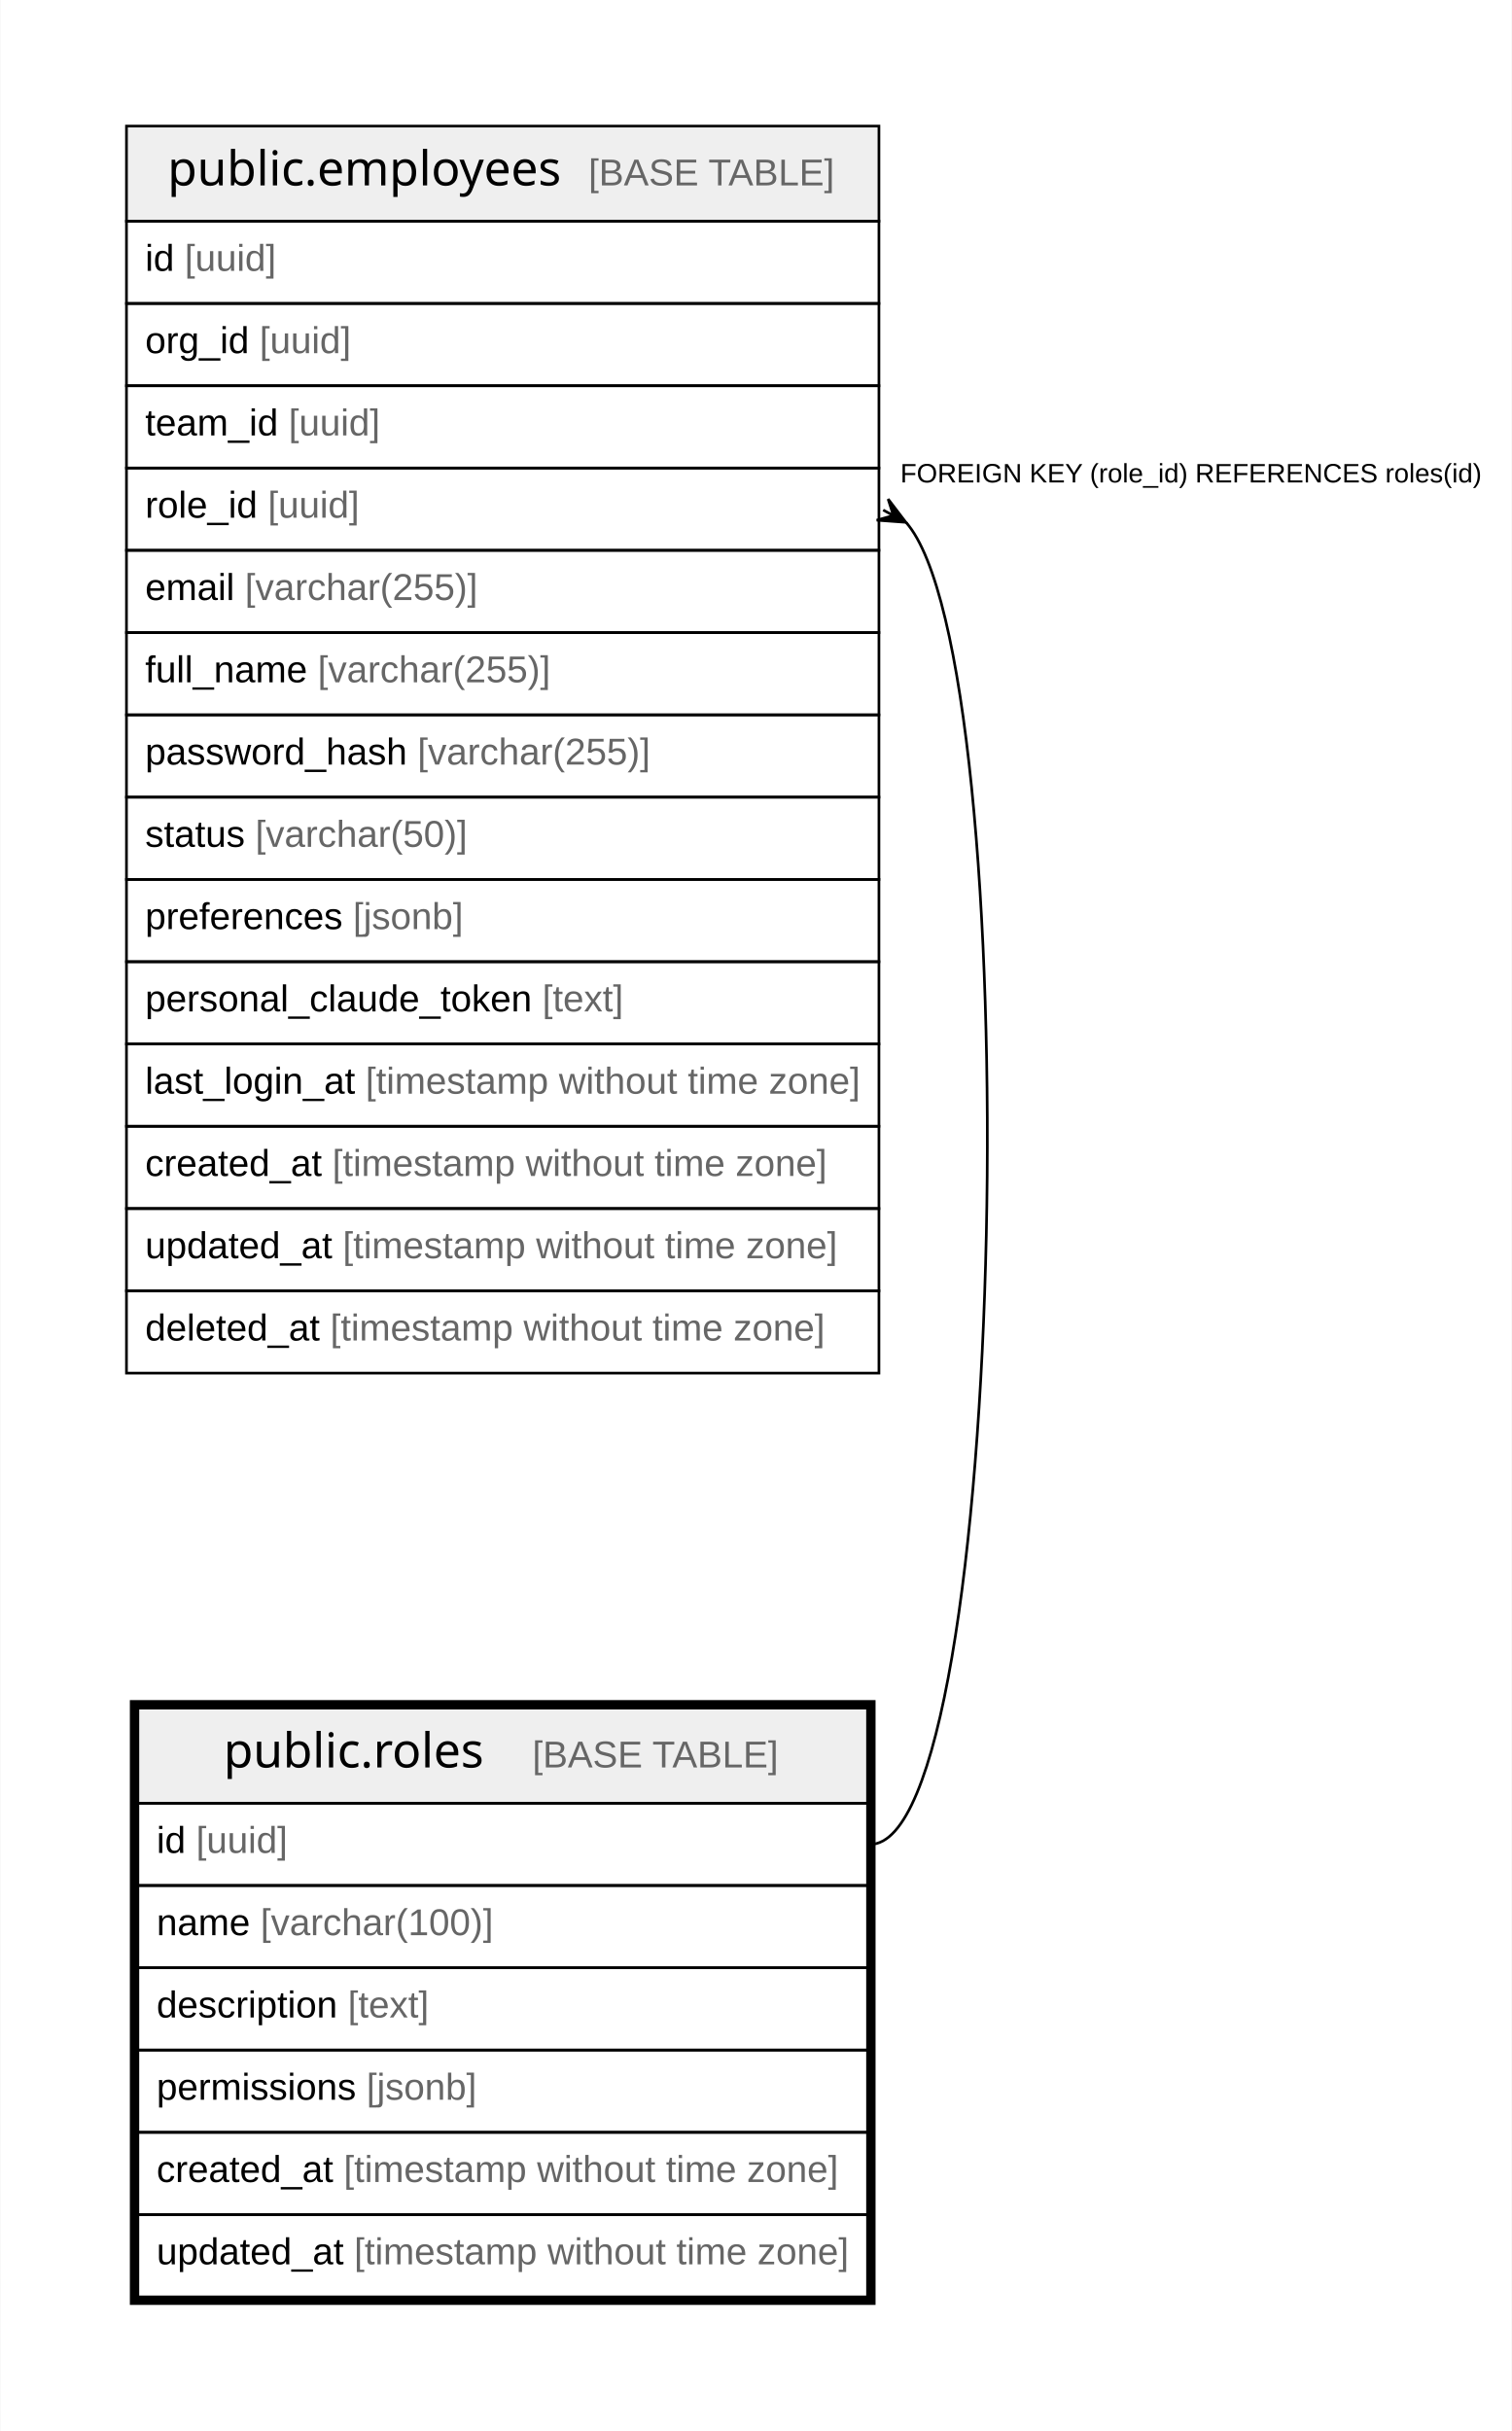
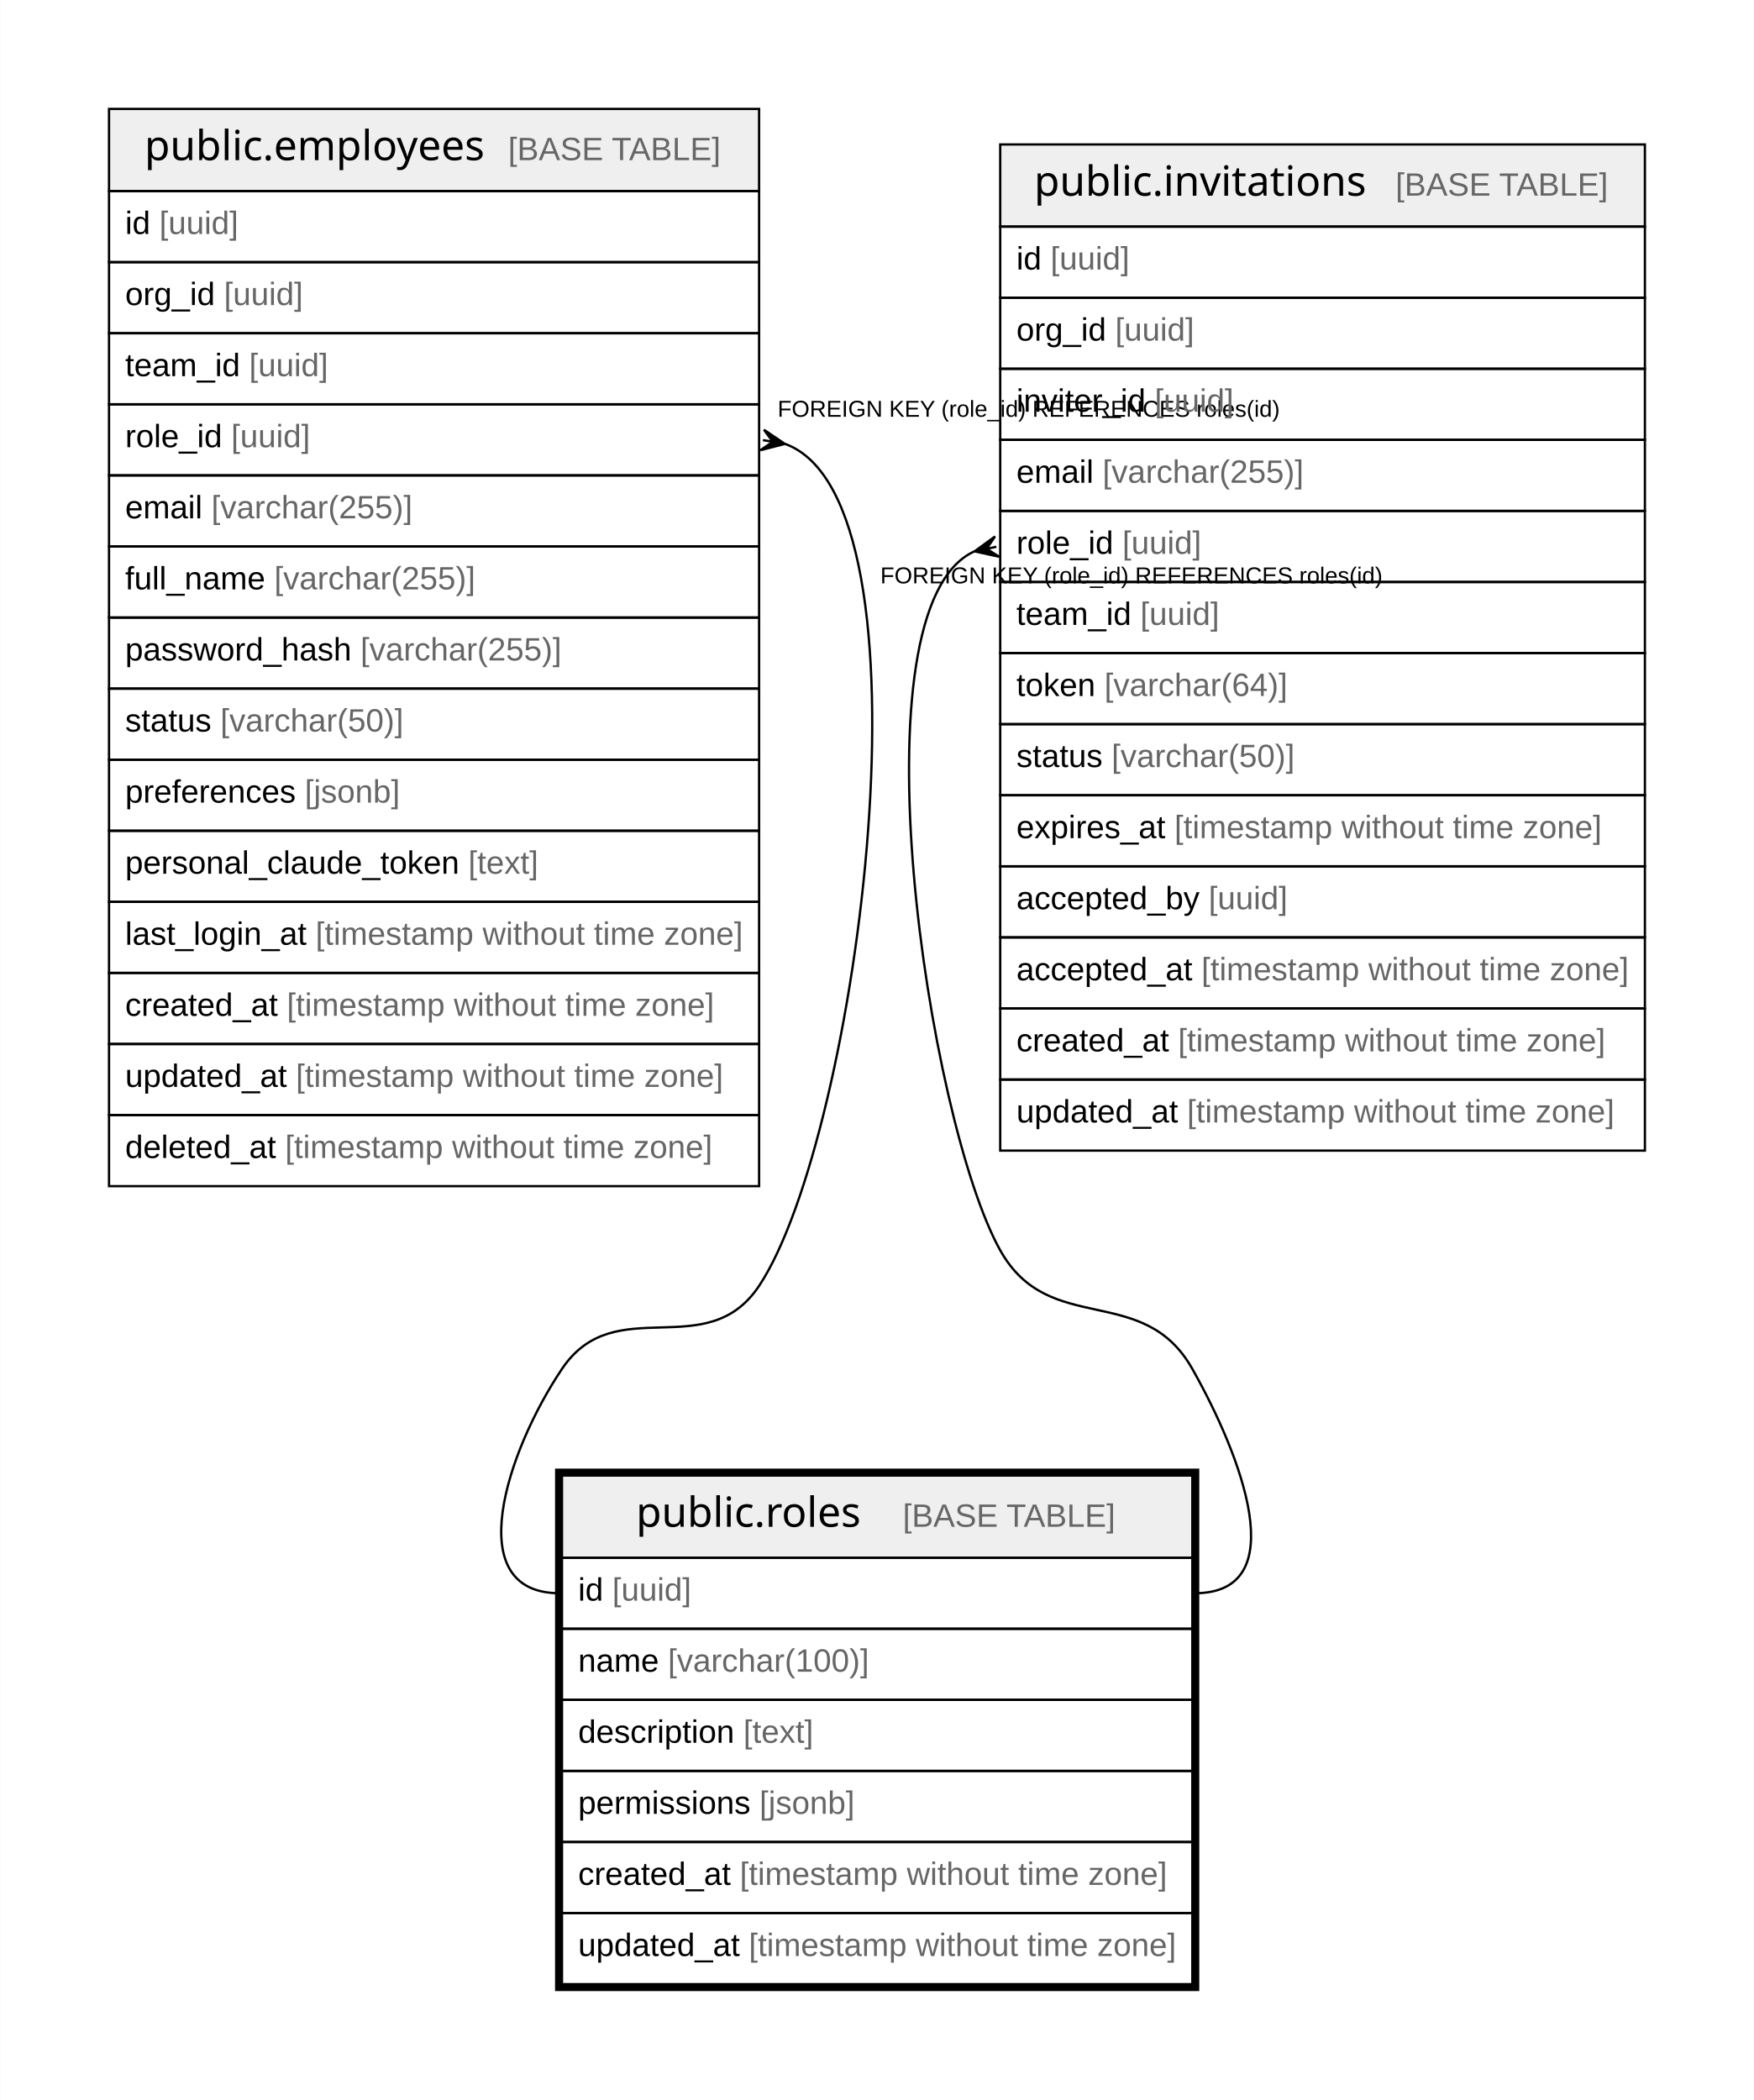
- <svg xmlns="http://www.w3.org/2000/svg" width="566pt" height="910pt" viewBox="0.00 0.00 565.71 910.00">
+ <svg xmlns="http://www.w3.org/2000/svg" width="760pt" height="910pt" viewBox="0.00 0.00 759.92 910.00">
  <g id="graph0" class="graph" transform="scale(1 1) rotate(0) translate(4 906)">
-     <polygon fill="white" stroke="none" points="-4,4 -4,-906 561.71,-906 561.71,4 -4,4" />
+     <polygon fill="white" stroke="none" points="-4,4 -4,-906 755.92,-906 755.92,4 -4,4" />
    <g id="node1" class="node">
-       <polygon fill="#efefef" stroke="none" points="47.47,-231 47.47,-266.6 320.62,-266.6 320.62,-231 47.47,-231" />
-       <polygon fill="none" stroke="black" points="47.47,-231 47.47,-266.6 320.62,-266.6 320.62,-231 47.47,-231" />
-       <text text-anchor="start" x="79.56" y="-244.4" font-family="Arial Bold" font-size="18.00">public.roles</text>
-       <text text-anchor="start" x="164.04" y="-244.4" font-family="Arial" font-size="14.00">    </text>
-       <text text-anchor="start" x="195.16" y="-244.4" font-family="Arial" font-size="14.00" fill="#666666">[BASE TABLE]</text>
-       <polygon fill="none" stroke="black" points="47.47,-200.2 47.47,-231 320.62,-231 320.62,-200.2 47.47,-200.2" />
-       <text text-anchor="start" x="54.47" y="-212.4" font-family="Arial" font-size="14.00">id </text>
-       <text text-anchor="start" x="69.26" y="-212.4" font-family="Arial" font-size="14.00" fill="#666666">[uuid]</text>
-       <polygon fill="none" stroke="black" points="47.47,-169.4 47.47,-200.2 320.62,-200.2 320.62,-169.4 47.47,-169.4" />
-       <text text-anchor="start" x="54.47" y="-181.6" font-family="Arial" font-size="14.00">name </text>
-       <text text-anchor="start" x="93.38" y="-181.6" font-family="Arial" font-size="14.00" fill="#666666">[varchar(100)]</text>
-       <polygon fill="none" stroke="black" points="47.47,-138.6 47.47,-169.4 320.62,-169.4 320.62,-138.6 47.47,-138.6" />
-       <text text-anchor="start" x="54.47" y="-150.8" font-family="Arial" font-size="14.00">description </text>
-       <text text-anchor="start" x="126.07" y="-150.8" font-family="Arial" font-size="14.00" fill="#666666">[text]</text>
-       <polygon fill="none" stroke="black" points="47.47,-107.8 47.47,-138.6 320.62,-138.6 320.62,-107.8 47.47,-107.8" />
-       <text text-anchor="start" x="54.47" y="-120" font-family="Arial" font-size="14.00">permissions </text>
-       <text text-anchor="start" x="133.05" y="-120" font-family="Arial" font-size="14.00" fill="#666666">[jsonb]</text>
-       <polygon fill="none" stroke="black" points="47.47,-77 47.47,-107.8 320.62,-107.8 320.62,-77 47.47,-77" />
-       <text text-anchor="start" x="54.47" y="-89.2" font-family="Arial" font-size="14.00">created_at </text>
-       <text text-anchor="start" x="124.52" y="-89.2" font-family="Arial" font-size="14.00" fill="#666666">[timestamp without time zone]</text>
-       <polygon fill="none" stroke="black" points="47.47,-46.2 47.47,-77 320.62,-77 320.62,-46.2 47.47,-46.2" />
-       <text text-anchor="start" x="54.47" y="-58.4" font-family="Arial" font-size="14.00">updated_at </text>
-       <text text-anchor="start" x="128.43" y="-58.4" font-family="Arial" font-size="14.00" fill="#666666">[timestamp without time zone]</text>
-       <polygon fill="none" stroke="black" stroke-width="3" points="45.97,-44.7 45.97,-268.1 322.12,-268.1 322.12,-44.7 45.97,-44.7" />
+       <polygon fill="#efefef" stroke="none" points="239.47,-231 239.47,-266.6 512.62,-266.6 512.62,-231 239.47,-231" />
+       <polygon fill="none" stroke="black" points="239.47,-231 239.47,-266.6 512.62,-266.6 512.62,-231 239.47,-231" />
+       <text text-anchor="start" x="271.56" y="-244.4" font-family="Arial Bold" font-size="18.00">public.roles</text>
+       <text text-anchor="start" x="356.04" y="-244.4" font-family="Arial" font-size="14.00">    </text>
+       <text text-anchor="start" x="387.16" y="-244.4" font-family="Arial" font-size="14.00" fill="#666666">[BASE TABLE]</text>
+       <polygon fill="none" stroke="black" points="239.47,-200.2 239.47,-231 512.62,-231 512.62,-200.2 239.47,-200.2" />
+       <text text-anchor="start" x="246.47" y="-212.4" font-family="Arial" font-size="14.00">id </text>
+       <text text-anchor="start" x="261.26" y="-212.4" font-family="Arial" font-size="14.00" fill="#666666">[uuid]</text>
+       <polygon fill="none" stroke="black" points="239.47,-169.4 239.47,-200.2 512.62,-200.2 512.62,-169.4 239.47,-169.4" />
+       <text text-anchor="start" x="246.47" y="-181.6" font-family="Arial" font-size="14.00">name </text>
+       <text text-anchor="start" x="285.38" y="-181.6" font-family="Arial" font-size="14.00" fill="#666666">[varchar(100)]</text>
+       <polygon fill="none" stroke="black" points="239.47,-138.6 239.47,-169.4 512.62,-169.4 512.62,-138.6 239.47,-138.6" />
+       <text text-anchor="start" x="246.47" y="-150.8" font-family="Arial" font-size="14.00">description </text>
+       <text text-anchor="start" x="318.07" y="-150.8" font-family="Arial" font-size="14.00" fill="#666666">[text]</text>
+       <polygon fill="none" stroke="black" points="239.47,-107.8 239.47,-138.6 512.62,-138.6 512.62,-107.8 239.47,-107.8" />
+       <text text-anchor="start" x="246.47" y="-120" font-family="Arial" font-size="14.00">permissions </text>
+       <text text-anchor="start" x="325.05" y="-120" font-family="Arial" font-size="14.00" fill="#666666">[jsonb]</text>
+       <polygon fill="none" stroke="black" points="239.47,-77 239.47,-107.8 512.62,-107.8 512.62,-77 239.47,-77" />
+       <text text-anchor="start" x="246.47" y="-89.2" font-family="Arial" font-size="14.00">created_at </text>
+       <text text-anchor="start" x="316.52" y="-89.2" font-family="Arial" font-size="14.00" fill="#666666">[timestamp without time zone]</text>
+       <polygon fill="none" stroke="black" points="239.47,-46.2 239.47,-77 512.62,-77 512.62,-46.2 239.47,-46.2" />
+       <text text-anchor="start" x="246.47" y="-58.4" font-family="Arial" font-size="14.00">updated_at </text>
+       <text text-anchor="start" x="320.43" y="-58.4" font-family="Arial" font-size="14.00" fill="#666666">[timestamp without time zone]</text>
+       <polygon fill="none" stroke="black" stroke-width="3" points="237.97,-44.7 237.97,-268.1 514.12,-268.1 514.12,-44.7 237.97,-44.7" />
    </g>
    <g id="node2" class="node">
      <polygon fill="#efefef" stroke="none" points="43.2,-823.2 43.2,-858.8 324.89,-858.8 324.89,-823.2 43.2,-823.2" />
      <polygon fill="none" stroke="black" points="43.2,-823.2 43.2,-858.8 324.89,-858.8 324.89,-823.2 43.2,-823.2" />
      <text text-anchor="start" x="58.57" y="-836.6" font-family="Arial Bold" font-size="18.00">public.employees</text>
      <text text-anchor="start" x="185.03" y="-836.6" font-family="Arial" font-size="14.00">    </text>
      <text text-anchor="start" x="216.15" y="-836.6" font-family="Arial" font-size="14.00" fill="#666666">[BASE TABLE]</text>
      <polygon fill="none" stroke="black" points="43.2,-792.4 43.2,-823.2 324.89,-823.2 324.89,-792.4 43.2,-792.4" />
      <text text-anchor="start" x="50.2" y="-804.6" font-family="Arial" font-size="14.00">id </text>
      <text text-anchor="start" x="64.99" y="-804.6" font-family="Arial" font-size="14.00" fill="#666666">[uuid]</text>
      <polygon fill="none" stroke="black" points="43.2,-761.6 43.2,-792.4 324.89,-792.4 324.89,-761.6 43.2,-761.6" />
      <text text-anchor="start" x="50.2" y="-773.8" font-family="Arial" font-size="14.00">org_id </text>
      <text text-anchor="start" x="93.01" y="-773.8" font-family="Arial" font-size="14.00" fill="#666666">[uuid]</text>
      <polygon fill="none" stroke="black" points="43.2,-730.8 43.2,-761.6 324.89,-761.6 324.89,-730.8 43.2,-730.8" />
      <text text-anchor="start" x="50.2" y="-743" font-family="Arial" font-size="14.00">team_id </text>
      <text text-anchor="start" x="103.9" y="-743" font-family="Arial" font-size="14.00" fill="#666666">[uuid]</text>
      <polygon fill="none" stroke="black" points="43.2,-700 43.2,-730.8 324.89,-730.8 324.89,-700 43.2,-700" />
      <text text-anchor="start" x="50.2" y="-712.2" font-family="Arial" font-size="14.00">role_id </text>
      <text text-anchor="start" x="96.12" y="-712.2" font-family="Arial" font-size="14.00" fill="#666666">[uuid]</text>
      <polygon fill="none" stroke="black" points="43.2,-669.2 43.2,-700 324.89,-700 324.89,-669.2 43.2,-669.2" />
      <text text-anchor="start" x="50.2" y="-681.4" font-family="Arial" font-size="14.00">email </text>
      <text text-anchor="start" x="87.54" y="-681.4" font-family="Arial" font-size="14.00" fill="#666666">[varchar(255)]</text>
      <polygon fill="none" stroke="black" points="43.2,-638.4 43.2,-669.2 324.89,-669.2 324.89,-638.4 43.2,-638.4" />
      <text text-anchor="start" x="50.2" y="-650.6" font-family="Arial" font-size="14.00">full_name </text>
      <text text-anchor="start" x="114.79" y="-650.6" font-family="Arial" font-size="14.00" fill="#666666">[varchar(255)]</text>
      <polygon fill="none" stroke="black" points="43.2,-607.6 43.2,-638.4 324.89,-638.4 324.89,-607.6 43.2,-607.6" />
      <text text-anchor="start" x="50.2" y="-619.8" font-family="Arial" font-size="14.00">password_hash </text>
      <text text-anchor="start" x="152.15" y="-619.8" font-family="Arial" font-size="14.00" fill="#666666">[varchar(255)]</text>
      <polygon fill="none" stroke="black" points="43.2,-576.8 43.2,-607.6 324.89,-607.6 324.89,-576.8 43.2,-576.8" />
      <text text-anchor="start" x="50.2" y="-589" font-family="Arial" font-size="14.00">status </text>
      <text text-anchor="start" x="91.44" y="-589" font-family="Arial" font-size="14.00" fill="#666666">[varchar(50)]</text>
      <polygon fill="none" stroke="black" points="43.2,-546 43.2,-576.8 324.89,-576.8 324.89,-546 43.2,-546" />
      <text text-anchor="start" x="50.2" y="-558.2" font-family="Arial" font-size="14.00">preferences </text>
      <text text-anchor="start" x="128.02" y="-558.2" font-family="Arial" font-size="14.00" fill="#666666">[jsonb]</text>
      <polygon fill="none" stroke="black" points="43.2,-515.2 43.2,-546 324.89,-546 324.89,-515.2 43.2,-515.2" />
      <text text-anchor="start" x="50.2" y="-527.4" font-family="Arial" font-size="14.00">personal_claude_token </text>
      <text text-anchor="start" x="198.87" y="-527.4" font-family="Arial" font-size="14.00" fill="#666666">[text]</text>
      <polygon fill="none" stroke="black" points="43.2,-484.4 43.2,-515.2 324.89,-515.2 324.89,-484.4 43.2,-484.4" />
      <text text-anchor="start" x="50.2" y="-496.6" font-family="Arial" font-size="14.00">last_login_at </text>
      <text text-anchor="start" x="132.7" y="-496.6" font-family="Arial" font-size="14.00" fill="#666666">[timestamp without time zone]</text>
      <polygon fill="none" stroke="black" points="43.2,-453.6 43.2,-484.4 324.89,-484.4 324.89,-453.6 43.2,-453.6" />
      <text text-anchor="start" x="50.2" y="-465.8" font-family="Arial" font-size="14.00">created_at </text>
      <text text-anchor="start" x="120.25" y="-465.8" font-family="Arial" font-size="14.00" fill="#666666">[timestamp without time zone]</text>
      <polygon fill="none" stroke="black" points="43.2,-422.8 43.2,-453.6 324.89,-453.6 324.89,-422.8 43.2,-422.8" />
      <text text-anchor="start" x="50.2" y="-435" font-family="Arial" font-size="14.00">updated_at </text>
      <text text-anchor="start" x="124.16" y="-435" font-family="Arial" font-size="14.00" fill="#666666">[timestamp without time zone]</text>
      <polygon fill="none" stroke="black" points="43.2,-392 43.2,-422.8 324.89,-422.8 324.89,-392 43.2,-392" />
      <text text-anchor="start" x="50.2" y="-404.2" font-family="Arial" font-size="14.00">deleted_at </text>
      <text text-anchor="start" x="119.48" y="-404.2" font-family="Arial" font-size="14.00" fill="#666666">[timestamp without time zone]</text>
    </g>
    <g id="edge1" class="edge">
-       <path fill="none" stroke="black" d="M335.04,-710.45C380.75,-658.55 373.9,-215.6 321.62,-215.6" />
-       <polygon fill="black" stroke="black" points="334.98,-710.48 324.04,-711.28 330.29,-713.02 326.48,-715.08 326.48,-715.08 326.48,-715.08 330.29,-713.02 328.32,-719.2 334.98,-710.48" />
+       <path fill="none" stroke="black" d="M336.16,-713.64C403.99,-689.02 368,-413.57 324.89,-348.8 302.06,-314.51 262.43,-347.01 239.47,-312.8 215.4,-276.93 195.27,-215.6 238.47,-215.6" />
+       <polygon fill="black" stroke="black" points="336.07,-713.65 325.46,-710.91 330.82,-714.56 326.55,-715.29 326.55,-715.29 326.55,-715.29 330.82,-714.56 326.98,-719.78 336.07,-713.65" />
      <text text-anchor="start" x="332.89" y="-725.4" font-family="Arial" font-size="10.00">FOREIGN KEY (role_id) REFERENCES roles(id)</text>
+     </g>
+     <g id="node3" class="node">
+       <polygon fill="#efefef" stroke="none" points="429.37,-807.8 429.37,-843.4 708.72,-843.4 708.72,-807.8 429.37,-807.8" />
+       <polygon fill="none" stroke="black" points="429.37,-807.8 429.37,-843.4 708.72,-843.4 708.72,-807.8 429.37,-807.8" />
+       <text text-anchor="start" x="444.05" y="-821.2" font-family="Arial Bold" font-size="18.00">public.invitations</text>
+       <text text-anchor="start" x="569.54" y="-821.2" font-family="Arial" font-size="14.00">    </text>
+       <text text-anchor="start" x="600.66" y="-821.2" font-family="Arial" font-size="14.00" fill="#666666">[BASE TABLE]</text>
+       <polygon fill="none" stroke="black" points="429.37,-777 429.37,-807.8 708.72,-807.8 708.72,-777 429.37,-777" />
+       <text text-anchor="start" x="436.37" y="-789.2" font-family="Arial" font-size="14.00">id </text>
+       <text text-anchor="start" x="451.15" y="-789.2" font-family="Arial" font-size="14.00" fill="#666666">[uuid]</text>
+       <polygon fill="none" stroke="black" points="429.37,-746.2 429.37,-777 708.72,-777 708.72,-746.2 429.37,-746.2" />
+       <text text-anchor="start" x="436.37" y="-758.4" font-family="Arial" font-size="14.00">org_id </text>
+       <text text-anchor="start" x="479.17" y="-758.4" font-family="Arial" font-size="14.00" fill="#666666">[uuid]</text>
+       <polygon fill="none" stroke="black" points="429.37,-715.4 429.37,-746.2 708.72,-746.2 708.72,-715.4 429.37,-715.4" />
+       <text text-anchor="start" x="436.37" y="-727.6" font-family="Arial" font-size="14.00">inviter_id </text>
+       <text text-anchor="start" x="496.28" y="-727.6" font-family="Arial" font-size="14.00" fill="#666666">[uuid]</text>
+       <polygon fill="none" stroke="black" points="429.37,-684.6 429.37,-715.4 708.72,-715.4 708.72,-684.6 429.37,-684.6" />
+       <text text-anchor="start" x="436.37" y="-696.8" font-family="Arial" font-size="14.00">email </text>
+       <text text-anchor="start" x="473.71" y="-696.8" font-family="Arial" font-size="14.00" fill="#666666">[varchar(255)]</text>
+       <polygon fill="none" stroke="black" points="429.37,-653.8 429.37,-684.6 708.72,-684.6 708.72,-653.8 429.37,-653.8" />
+       <text text-anchor="start" x="436.37" y="-666" font-family="Arial" font-size="14.00">role_id </text>
+       <text text-anchor="start" x="482.28" y="-666" font-family="Arial" font-size="14.00" fill="#666666">[uuid]</text>
+       <polygon fill="none" stroke="black" points="429.37,-623 429.37,-653.8 708.72,-653.8 708.72,-623 429.37,-623" />
+       <text text-anchor="start" x="436.37" y="-635.2" font-family="Arial" font-size="14.00">team_id </text>
+       <text text-anchor="start" x="490.06" y="-635.2" font-family="Arial" font-size="14.00" fill="#666666">[uuid]</text>
+       <polygon fill="none" stroke="black" points="429.37,-592.2 429.37,-623 708.72,-623 708.72,-592.2 429.37,-592.2" />
+       <text text-anchor="start" x="436.37" y="-604.4" font-family="Arial" font-size="14.00">token </text>
+       <text text-anchor="start" x="474.5" y="-604.4" font-family="Arial" font-size="14.00" fill="#666666">[varchar(64)]</text>
+       <polygon fill="none" stroke="black" points="429.37,-561.4 429.37,-592.2 708.72,-592.2 708.72,-561.4 429.37,-561.4" />
+       <text text-anchor="start" x="436.37" y="-573.6" font-family="Arial" font-size="14.00">status </text>
+       <text text-anchor="start" x="477.61" y="-573.6" font-family="Arial" font-size="14.00" fill="#666666">[varchar(50)]</text>
+       <polygon fill="none" stroke="black" points="429.37,-530.6 429.37,-561.4 708.72,-561.4 708.72,-530.6 429.37,-530.6" />
+       <text text-anchor="start" x="436.37" y="-542.8" font-family="Arial" font-size="14.00">expires_at </text>
+       <text text-anchor="start" x="504.85" y="-542.8" font-family="Arial" font-size="14.00" fill="#666666">[timestamp without time zone]</text>
+       <polygon fill="none" stroke="black" points="429.37,-499.8 429.37,-530.6 708.72,-530.6 708.72,-499.8 429.37,-499.8" />
+       <text text-anchor="start" x="436.37" y="-512" font-family="Arial" font-size="14.00">accepted_by </text>
+       <text text-anchor="start" x="519.65" y="-512" font-family="Arial" font-size="14.00" fill="#666666">[uuid]</text>
+       <polygon fill="none" stroke="black" points="429.37,-469 429.37,-499.8 708.72,-499.8 708.72,-469 429.37,-469" />
+       <text text-anchor="start" x="436.37" y="-481.2" font-family="Arial" font-size="14.00">accepted_at </text>
+       <text text-anchor="start" x="516.54" y="-481.2" font-family="Arial" font-size="14.00" fill="#666666">[timestamp without time zone]</text>
+       <polygon fill="none" stroke="black" points="429.37,-438.2 429.37,-469 708.72,-469 708.72,-438.2 429.37,-438.2" />
+       <text text-anchor="start" x="436.37" y="-450.4" font-family="Arial" font-size="14.00">created_at </text>
+       <text text-anchor="start" x="506.41" y="-450.4" font-family="Arial" font-size="14.00" fill="#666666">[timestamp without time zone]</text>
+       <polygon fill="none" stroke="black" points="429.37,-407.4 429.37,-438.2 708.72,-438.2 708.72,-407.4 429.37,-407.4" />
+       <text text-anchor="start" x="436.37" y="-419.6" font-family="Arial" font-size="14.00">updated_at </text>
+       <text text-anchor="start" x="510.32" y="-419.6" font-family="Arial" font-size="14.00" fill="#666666">[timestamp without time zone]</text>
+     </g>
+     <g id="edge2" class="edge">
+       <path fill="none" stroke="black" d="M418.16,-667.06C364.48,-642.87 398.06,-420.1 429.37,-364.2 450.61,-326.26 491.24,-350.67 512.62,-312.8 533.86,-275.18 556.82,-215.6 513.62,-215.6" />
+       <polygon fill="black" stroke="black" points="418.25,-667.08 427.12,-673.54 423.47,-668.18 427.71,-669.06 427.71,-669.06 427.71,-669.06 423.47,-668.18 428.96,-664.73 418.25,-667.08" />
+       <text text-anchor="start" x="377.41" y="-653.2" font-family="Arial" font-size="10.00">FOREIGN KEY (role_id) REFERENCES roles(id)</text>
    </g>
  </g>
</svg>
